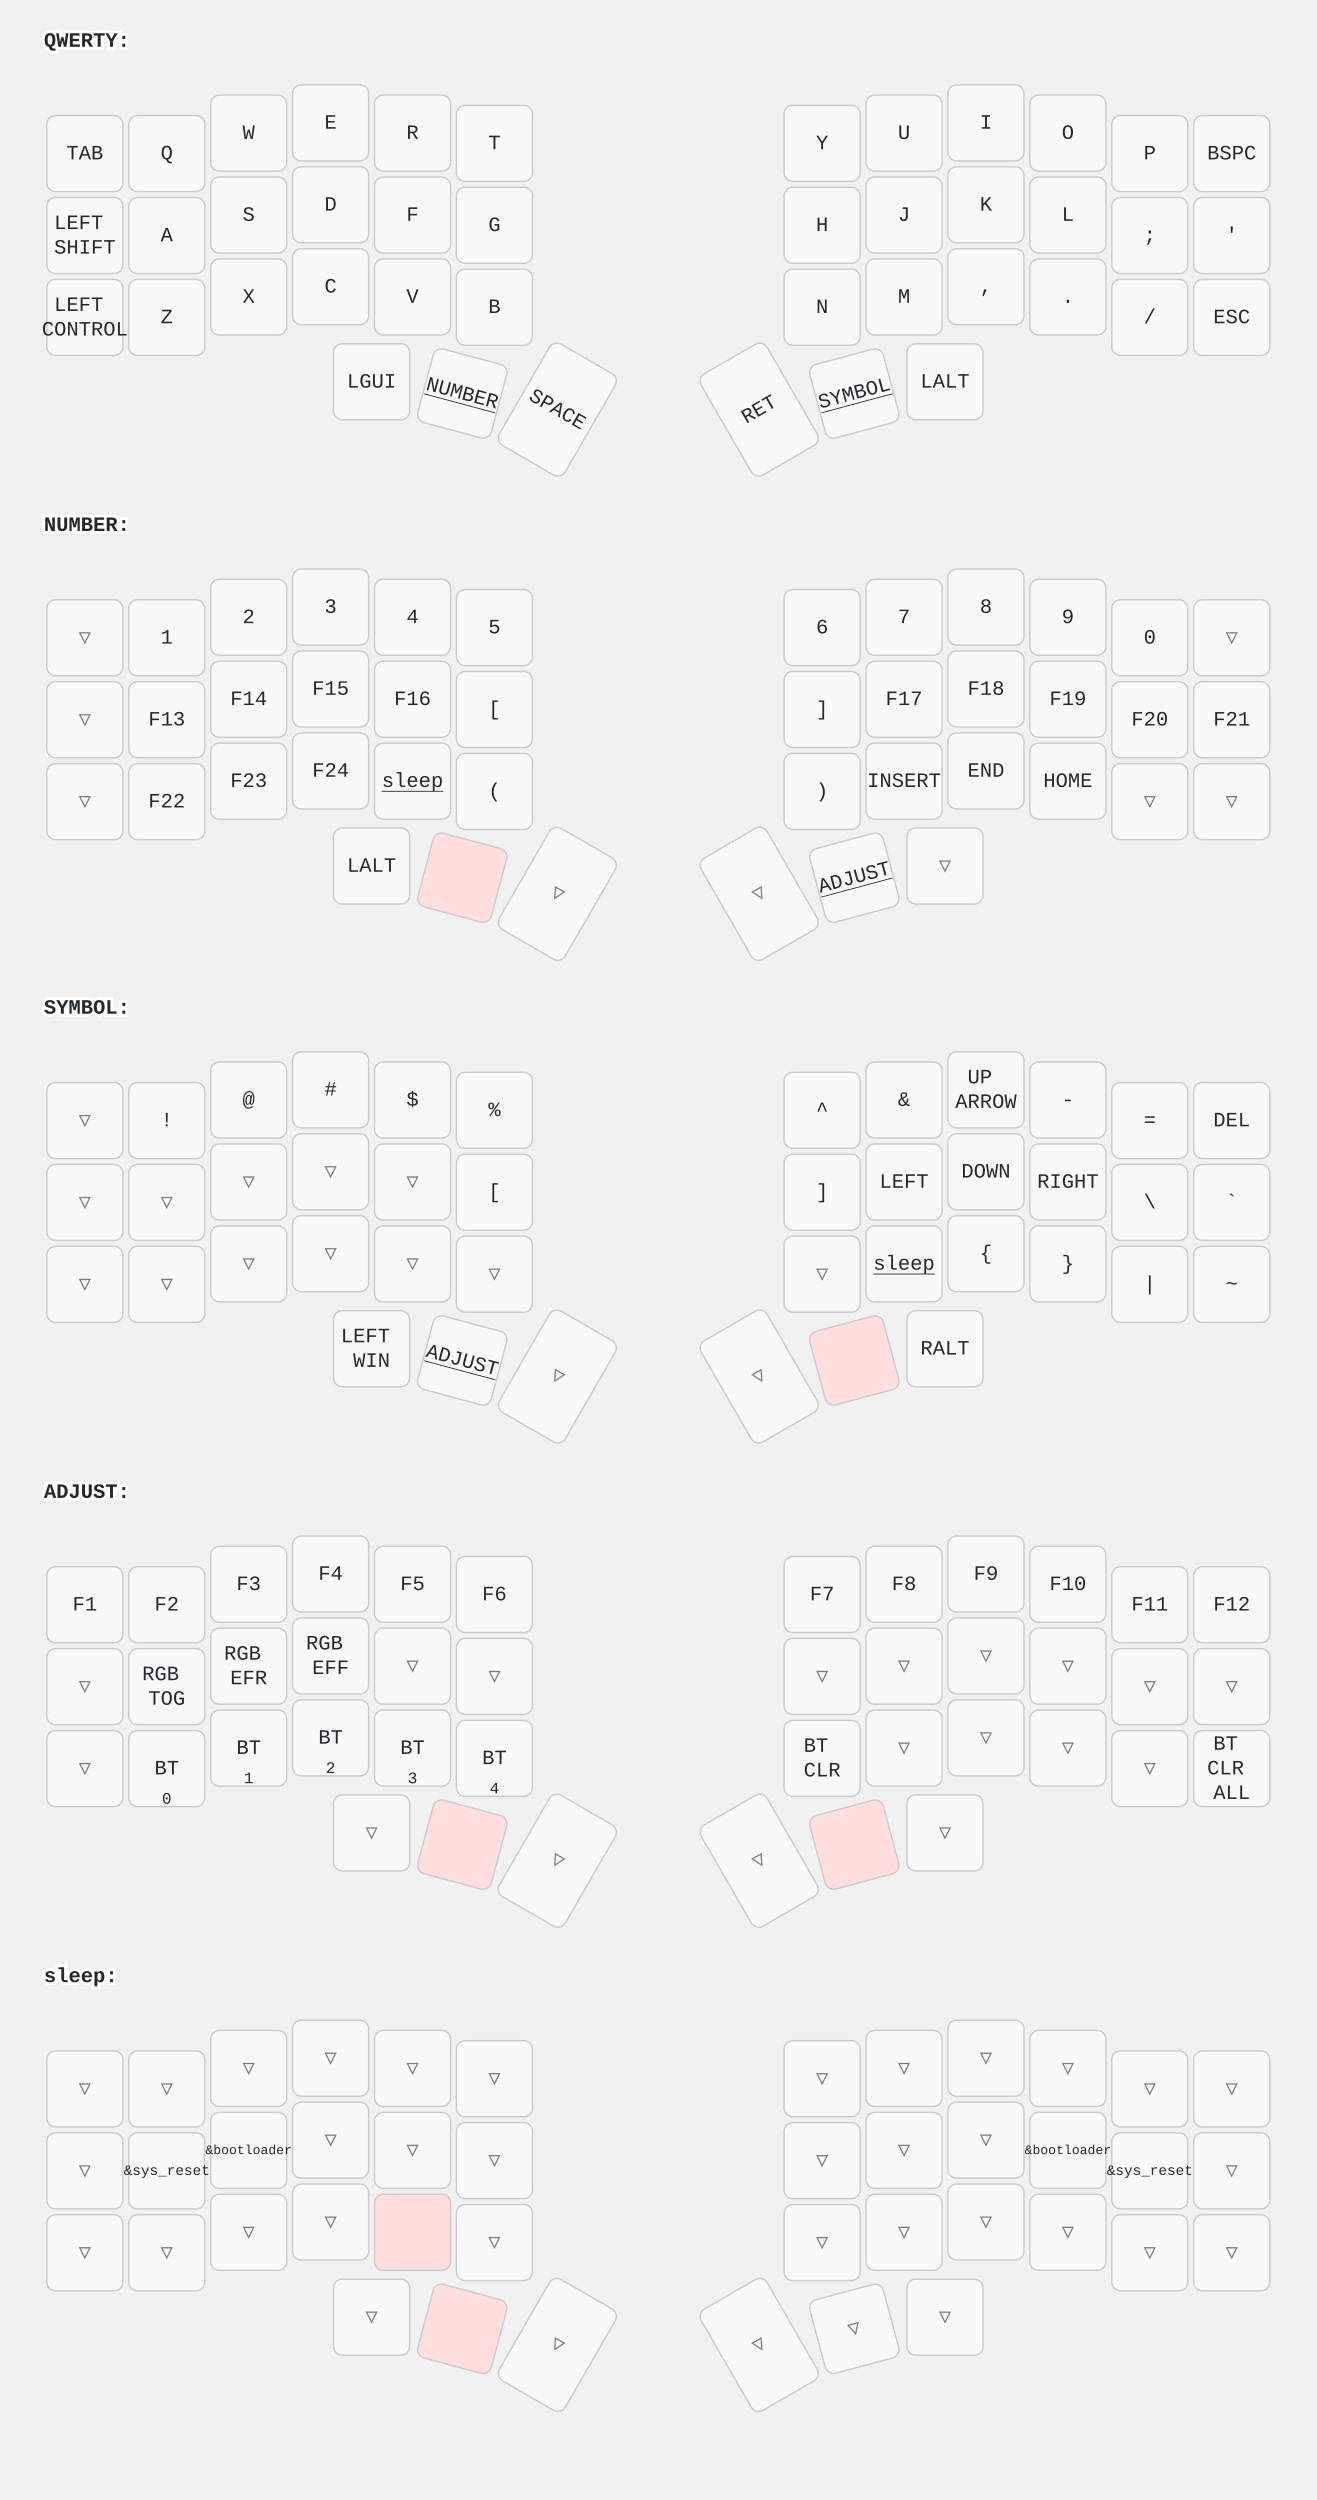
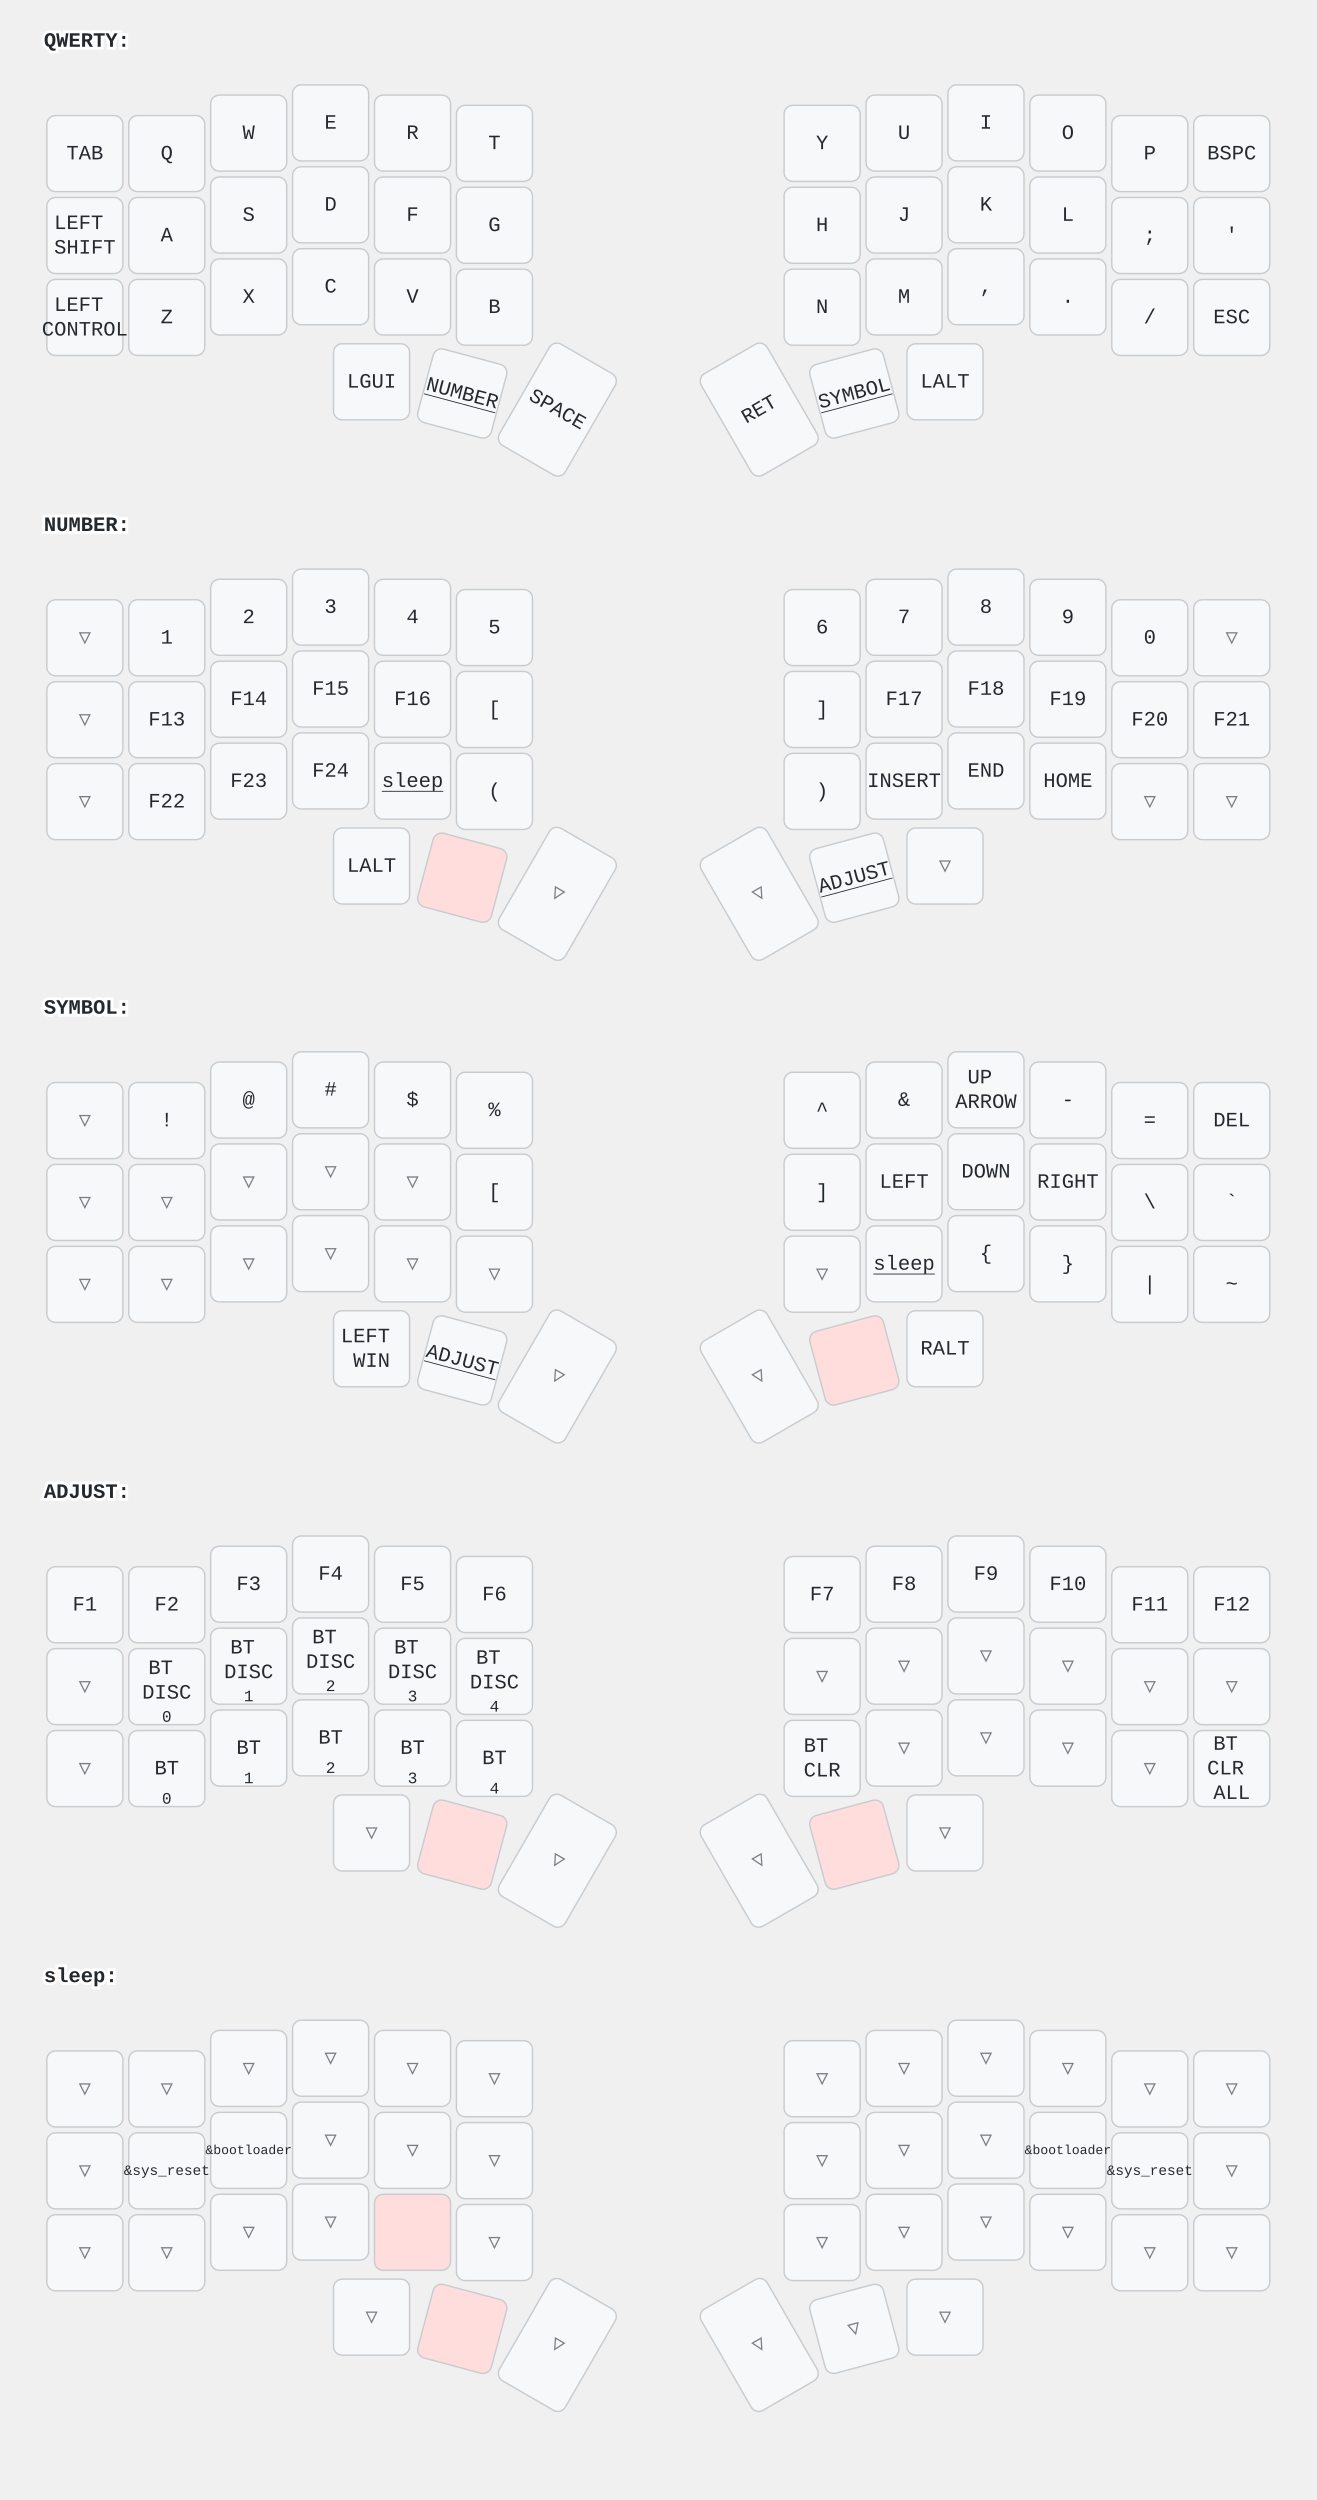
<svg xmlns="http://www.w3.org/2000/svg" width="900" height="1709" viewBox="0 0 900 1709" class="keymap">
  <style>/* inherit to force styles through use tags */
svg path {
    fill: inherit;
}

/* font and background color specifications */
svg.keymap {
    font-family: SFMono-Regular,Consolas,Liberation Mono,Menlo,monospace;
    font-size: 14px;
    font-kerning: normal;
    text-rendering: optimizeLegibility;
    fill: #24292e;
}

/* default key styling */
rect.key {
    fill: #f6f8fa;
}

rect.key, rect.combo {
    stroke: #c9cccf;
    stroke-width: 1;
}

/* default key side styling, only used is draw_key_sides is set */
rect.side {
    filter: brightness(90%);
}

/* color accent for combo boxes */
rect.combo, rect.combo-separate {
    fill: #cdf;
}

/* color accent for held keys */
rect.held, rect.combo.held {
    fill: #fdd;
}

/* color accent for ghost (optional) keys */
rect.ghost, rect.combo.ghost {
    stroke-dasharray: 4, 4;
    stroke-width: 2;
}

text {
    text-anchor: middle;
    dominant-baseline: middle;
}

/* styling for layer labels */
text.label {
    font-weight: bold;
    text-anchor: start;
    stroke: white;
    stroke-width: 4;
    paint-order: stroke;
}

/* styling for optional footer */
text.footer {
    text-anchor: end;
    dominant-baseline: auto;
    stroke: white;
    stroke-width: 4;
    paint-order: stroke;
}

/* styling for combo tap, and key non-tap label text */
text.combo, text.hold, text.shifted, text.left, text.right, text.tl, text.tr, text.bl, text.br {
    font-size: 11px;
}

text.hold, text.bl, text.br {
    text-anchor: middle;
    dominant-baseline: auto;
}

text.shifted, text.tl, text.tr {
    text-anchor: middle;
    dominant-baseline: hanging;
}

text.left, text.tl, text.bl {
    text-anchor: start;
}

text.right, text.tr, text.br {
    text-anchor: end;
}

text.layer-activator {
    text-decoration: underline;
}

/* styling for hold/shifted label text in combo box */
text.combo.hold, text.combo.shifted, text.combo.left, text.combo.right {
    font-size: 8px;
}

/* lighter symbol for transparent keys */
text.trans {
    fill: #7b7e81;
}

/* styling for combo dendrons */
path.combo {
    stroke-width: 1;
    stroke: gray;
    fill: none;
}

/* Start Tabler Icons Cleanup */
/* cannot use height/width with glyphs */
.icon-tabler &gt; path {
    fill: inherit;
    stroke: inherit;
    stroke-width: 2;
}
/* hide tabler's default box */
.icon-tabler &gt; path[stroke="none"][fill="none"] {
    visibility: hidden;
}
/* End Tabler Icons Cleanup */
</style>
  <g transform="translate(30, 0)" class="layer-QWERTY">
    <text x="0" y="28" class="label" id="QWERTY">QWERTY:</text>
    <g transform="translate(0, 56)">
      <g transform="translate(28, 49)" class="key keypos-0">
        <rect rx="6" ry="6" x="-26" y="-26" width="52" height="52" class="key" />
        <text x="0" y="0" class="key tap">TAB</text>
      </g>
      <g transform="translate(84, 49)" class="key keypos-1">
        <rect rx="6" ry="6" x="-26" y="-26" width="52" height="52" class="key" />
        <text x="0" y="0" class="key tap">Q</text>
      </g>
      <g transform="translate(140, 35)" class="key keypos-2">
        <rect rx="6" ry="6" x="-26" y="-26" width="52" height="52" class="key" />
        <text x="0" y="0" class="key tap">W</text>
      </g>
      <g transform="translate(196, 28)" class="key keypos-3">
        <rect rx="6" ry="6" x="-26" y="-26" width="52" height="52" class="key" />
        <text x="0" y="0" class="key tap">E</text>
      </g>
      <g transform="translate(252, 35)" class="key keypos-4">
        <rect rx="6" ry="6" x="-26" y="-26" width="52" height="52" class="key" />
        <text x="0" y="0" class="key tap">R</text>
      </g>
      <g transform="translate(308, 42)" class="key keypos-5">
        <rect rx="6" ry="6" x="-26" y="-26" width="52" height="52" class="key" />
        <text x="0" y="0" class="key tap">T</text>
      </g>
      <g transform="translate(532, 42)" class="key keypos-6">
        <rect rx="6" ry="6" x="-26" y="-26" width="52" height="52" class="key" />
        <text x="0" y="0" class="key tap">Y</text>
      </g>
      <g transform="translate(588, 35)" class="key keypos-7">
        <rect rx="6" ry="6" x="-26" y="-26" width="52" height="52" class="key" />
        <text x="0" y="0" class="key tap">U</text>
      </g>
      <g transform="translate(644, 28)" class="key keypos-8">
        <rect rx="6" ry="6" x="-26" y="-26" width="52" height="52" class="key" />
        <text x="0" y="0" class="key tap">I</text>
      </g>
      <g transform="translate(700, 35)" class="key keypos-9">
        <rect rx="6" ry="6" x="-26" y="-26" width="52" height="52" class="key" />
        <text x="0" y="0" class="key tap">O</text>
      </g>
      <g transform="translate(756, 49)" class="key keypos-10">
        <rect rx="6" ry="6" x="-26" y="-26" width="52" height="52" class="key" />
        <text x="0" y="0" class="key tap">P</text>
      </g>
      <g transform="translate(812, 49)" class="key keypos-11">
        <rect rx="6" ry="6" x="-26" y="-26" width="52" height="52" class="key" />
        <text x="0" y="0" class="key tap">BSPC</text>
      </g>
      <g transform="translate(28, 105)" class="key keypos-12">
        <rect rx="6" ry="6" x="-26" y="-26" width="52" height="52" class="key" />
        <text x="0" y="0" class="key tap">
          <tspan x="0" dy="-0.6em">LEFT</tspan>
          <tspan x="0" dy="1.2em">SHIFT</tspan>
        </text>
      </g>
      <g transform="translate(84, 105)" class="key keypos-13">
        <rect rx="6" ry="6" x="-26" y="-26" width="52" height="52" class="key" />
        <text x="0" y="0" class="key tap">A</text>
      </g>
      <g transform="translate(140, 91)" class="key keypos-14">
        <rect rx="6" ry="6" x="-26" y="-26" width="52" height="52" class="key" />
        <text x="0" y="0" class="key tap">S</text>
      </g>
      <g transform="translate(196, 84)" class="key keypos-15">
        <rect rx="6" ry="6" x="-26" y="-26" width="52" height="52" class="key" />
        <text x="0" y="0" class="key tap">D</text>
      </g>
      <g transform="translate(252, 91)" class="key keypos-16">
        <rect rx="6" ry="6" x="-26" y="-26" width="52" height="52" class="key" />
        <text x="0" y="0" class="key tap">F</text>
      </g>
      <g transform="translate(308, 98)" class="key keypos-17">
        <rect rx="6" ry="6" x="-26" y="-26" width="52" height="52" class="key" />
        <text x="0" y="0" class="key tap">G</text>
      </g>
      <g transform="translate(532, 98)" class="key keypos-18">
        <rect rx="6" ry="6" x="-26" y="-26" width="52" height="52" class="key" />
        <text x="0" y="0" class="key tap">H</text>
      </g>
      <g transform="translate(588, 91)" class="key keypos-19">
        <rect rx="6" ry="6" x="-26" y="-26" width="52" height="52" class="key" />
        <text x="0" y="0" class="key tap">J</text>
      </g>
      <g transform="translate(644, 84)" class="key keypos-20">
        <rect rx="6" ry="6" x="-26" y="-26" width="52" height="52" class="key" />
        <text x="0" y="0" class="key tap">K</text>
      </g>
      <g transform="translate(700, 91)" class="key keypos-21">
        <rect rx="6" ry="6" x="-26" y="-26" width="52" height="52" class="key" />
        <text x="0" y="0" class="key tap">L</text>
      </g>
      <g transform="translate(756, 105)" class="key keypos-22">
        <rect rx="6" ry="6" x="-26" y="-26" width="52" height="52" class="key" />
        <text x="0" y="0" class="key tap">;</text>
      </g>
      <g transform="translate(812, 105)" class="key keypos-23">
        <rect rx="6" ry="6" x="-26" y="-26" width="52" height="52" class="key" />
        <text x="0" y="0" class="key tap">'</text>
      </g>
      <g transform="translate(28, 161)" class="key keypos-24">
        <rect rx="6" ry="6" x="-26" y="-26" width="52" height="52" class="key" />
        <text x="0" y="0" class="key tap">
          <tspan x="0" dy="-0.6em">LEFT</tspan>
          <tspan x="0" dy="1.2em">CONTROL</tspan>
        </text>
      </g>
      <g transform="translate(84, 161)" class="key keypos-25">
        <rect rx="6" ry="6" x="-26" y="-26" width="52" height="52" class="key" />
        <text x="0" y="0" class="key tap">Z</text>
      </g>
      <g transform="translate(140, 147)" class="key keypos-26">
        <rect rx="6" ry="6" x="-26" y="-26" width="52" height="52" class="key" />
        <text x="0" y="0" class="key tap">X</text>
      </g>
      <g transform="translate(196, 140)" class="key keypos-27">
        <rect rx="6" ry="6" x="-26" y="-26" width="52" height="52" class="key" />
        <text x="0" y="0" class="key tap">C</text>
      </g>
      <g transform="translate(252, 147)" class="key keypos-28">
        <rect rx="6" ry="6" x="-26" y="-26" width="52" height="52" class="key" />
        <text x="0" y="0" class="key tap">V</text>
      </g>
      <g transform="translate(308, 154)" class="key keypos-29">
        <rect rx="6" ry="6" x="-26" y="-26" width="52" height="52" class="key" />
        <text x="0" y="0" class="key tap">B</text>
      </g>
      <g transform="translate(532, 154)" class="key keypos-30">
        <rect rx="6" ry="6" x="-26" y="-26" width="52" height="52" class="key" />
        <text x="0" y="0" class="key tap">N</text>
      </g>
      <g transform="translate(588, 147)" class="key keypos-31">
        <rect rx="6" ry="6" x="-26" y="-26" width="52" height="52" class="key" />
        <text x="0" y="0" class="key tap">M</text>
      </g>
      <g transform="translate(644, 140)" class="key keypos-32">
        <rect rx="6" ry="6" x="-26" y="-26" width="52" height="52" class="key" />
        <text x="0" y="0" class="key tap">,</text>
      </g>
      <g transform="translate(700, 147)" class="key keypos-33">
        <rect rx="6" ry="6" x="-26" y="-26" width="52" height="52" class="key" />
        <text x="0" y="0" class="key tap">.</text>
      </g>
      <g transform="translate(756, 161)" class="key keypos-34">
        <rect rx="6" ry="6" x="-26" y="-26" width="52" height="52" class="key" />
        <text x="0" y="0" class="key tap">/</text>
      </g>
      <g transform="translate(812, 161)" class="key keypos-35">
        <rect rx="6" ry="6" x="-26" y="-26" width="52" height="52" class="key" />
        <text x="0" y="0" class="key tap">ESC</text>
      </g>
      <g transform="translate(224, 205)" class="key keypos-36">
        <rect rx="6" ry="6" x="-26" y="-26" width="52" height="52" class="key" />
        <text x="0" y="0" class="key tap">LGUI</text>
      </g>
      <g transform="translate(286, 213) rotate(15.0)" class="key keypos-37">
        <rect rx="6" ry="6" x="-26" y="-26" width="52" height="52" class="key" />
        <a href="#NUMBER">
          <text x="0" y="0" class="key tap layer-activator">NUMBER</text>
        </a>
      </g>
      <g transform="translate(351, 224) rotate(30.0)" class="key keypos-38">
        <rect rx="6" ry="6" x="-26" y="-40" width="52" height="80" class="key" />
        <text x="0" y="0" class="key tap">SPACE</text>
      </g>
      <g transform="translate(489, 224) rotate(-30.0)" class="key keypos-39">
        <rect rx="6" ry="6" x="-26" y="-40" width="52" height="80" class="key" />
        <text x="0" y="0" class="key tap">RET</text>
      </g>
      <g transform="translate(554, 213) rotate(-15.0)" class="key keypos-40">
        <rect rx="6" ry="6" x="-26" y="-26" width="52" height="52" class="key" />
        <a href="#SYMBOL">
          <text x="0" y="0" class="key tap layer-activator">SYMBOL</text>
        </a>
      </g>
      <g transform="translate(616, 205)" class="key keypos-41">
        <rect rx="6" ry="6" x="-26" y="-26" width="52" height="52" class="key" />
        <text x="0" y="0" class="key tap">LALT</text>
      </g>
    </g>
  </g>
  <g transform="translate(30, 331)" class="layer-NUMBER">
    <text x="0" y="28" class="label" id="NUMBER">NUMBER:</text>
    <g transform="translate(0, 56)">
      <g transform="translate(28, 49)" class="key trans keypos-0">
        <rect rx="6" ry="6" x="-26" y="-26" width="52" height="52" class="key trans" />
        <text x="0" y="0" class="key trans tap">▽</text>
      </g>
      <g transform="translate(84, 49)" class="key keypos-1">
        <rect rx="6" ry="6" x="-26" y="-26" width="52" height="52" class="key" />
        <text x="0" y="0" class="key tap">1</text>
      </g>
      <g transform="translate(140, 35)" class="key keypos-2">
        <rect rx="6" ry="6" x="-26" y="-26" width="52" height="52" class="key" />
        <text x="0" y="0" class="key tap">2</text>
      </g>
      <g transform="translate(196, 28)" class="key keypos-3">
        <rect rx="6" ry="6" x="-26" y="-26" width="52" height="52" class="key" />
        <text x="0" y="0" class="key tap">3</text>
      </g>
      <g transform="translate(252, 35)" class="key keypos-4">
        <rect rx="6" ry="6" x="-26" y="-26" width="52" height="52" class="key" />
        <text x="0" y="0" class="key tap">4</text>
      </g>
      <g transform="translate(308, 42)" class="key keypos-5">
        <rect rx="6" ry="6" x="-26" y="-26" width="52" height="52" class="key" />
        <text x="0" y="0" class="key tap">5</text>
      </g>
      <g transform="translate(532, 42)" class="key keypos-6">
        <rect rx="6" ry="6" x="-26" y="-26" width="52" height="52" class="key" />
        <text x="0" y="0" class="key tap">6</text>
      </g>
      <g transform="translate(588, 35)" class="key keypos-7">
        <rect rx="6" ry="6" x="-26" y="-26" width="52" height="52" class="key" />
        <text x="0" y="0" class="key tap">7</text>
      </g>
      <g transform="translate(644, 28)" class="key keypos-8">
        <rect rx="6" ry="6" x="-26" y="-26" width="52" height="52" class="key" />
        <text x="0" y="0" class="key tap">8</text>
      </g>
      <g transform="translate(700, 35)" class="key keypos-9">
        <rect rx="6" ry="6" x="-26" y="-26" width="52" height="52" class="key" />
        <text x="0" y="0" class="key tap">9</text>
      </g>
      <g transform="translate(756, 49)" class="key keypos-10">
        <rect rx="6" ry="6" x="-26" y="-26" width="52" height="52" class="key" />
        <text x="0" y="0" class="key tap">0</text>
      </g>
      <g transform="translate(812, 49)" class="key trans keypos-11">
        <rect rx="6" ry="6" x="-26" y="-26" width="52" height="52" class="key trans" />
        <text x="0" y="0" class="key trans tap">▽</text>
      </g>
      <g transform="translate(28, 105)" class="key trans keypos-12">
        <rect rx="6" ry="6" x="-26" y="-26" width="52" height="52" class="key trans" />
        <text x="0" y="0" class="key trans tap">▽</text>
      </g>
      <g transform="translate(84, 105)" class="key keypos-13">
        <rect rx="6" ry="6" x="-26" y="-26" width="52" height="52" class="key" />
        <text x="0" y="0" class="key tap">F13</text>
      </g>
      <g transform="translate(140, 91)" class="key keypos-14">
        <rect rx="6" ry="6" x="-26" y="-26" width="52" height="52" class="key" />
        <text x="0" y="0" class="key tap">F14</text>
      </g>
      <g transform="translate(196, 84)" class="key keypos-15">
        <rect rx="6" ry="6" x="-26" y="-26" width="52" height="52" class="key" />
        <text x="0" y="0" class="key tap">F15</text>
      </g>
      <g transform="translate(252, 91)" class="key keypos-16">
        <rect rx="6" ry="6" x="-26" y="-26" width="52" height="52" class="key" />
        <text x="0" y="0" class="key tap">F16</text>
      </g>
      <g transform="translate(308, 98)" class="key keypos-17">
        <rect rx="6" ry="6" x="-26" y="-26" width="52" height="52" class="key" />
        <text x="0" y="0" class="key tap">[</text>
      </g>
      <g transform="translate(532, 98)" class="key keypos-18">
        <rect rx="6" ry="6" x="-26" y="-26" width="52" height="52" class="key" />
        <text x="0" y="0" class="key tap">]</text>
      </g>
      <g transform="translate(588, 91)" class="key keypos-19">
        <rect rx="6" ry="6" x="-26" y="-26" width="52" height="52" class="key" />
        <text x="0" y="0" class="key tap">F17</text>
      </g>
      <g transform="translate(644, 84)" class="key keypos-20">
        <rect rx="6" ry="6" x="-26" y="-26" width="52" height="52" class="key" />
        <text x="0" y="0" class="key tap">F18</text>
      </g>
      <g transform="translate(700, 91)" class="key keypos-21">
        <rect rx="6" ry="6" x="-26" y="-26" width="52" height="52" class="key" />
        <text x="0" y="0" class="key tap">F19</text>
      </g>
      <g transform="translate(756, 105)" class="key keypos-22">
        <rect rx="6" ry="6" x="-26" y="-26" width="52" height="52" class="key" />
        <text x="0" y="0" class="key tap">F20</text>
      </g>
      <g transform="translate(812, 105)" class="key keypos-23">
        <rect rx="6" ry="6" x="-26" y="-26" width="52" height="52" class="key" />
        <text x="0" y="0" class="key tap">F21</text>
      </g>
      <g transform="translate(28, 161)" class="key trans keypos-24">
        <rect rx="6" ry="6" x="-26" y="-26" width="52" height="52" class="key trans" />
        <text x="0" y="0" class="key trans tap">▽</text>
      </g>
      <g transform="translate(84, 161)" class="key keypos-25">
        <rect rx="6" ry="6" x="-26" y="-26" width="52" height="52" class="key" />
        <text x="0" y="0" class="key tap">F22</text>
      </g>
      <g transform="translate(140, 147)" class="key keypos-26">
        <rect rx="6" ry="6" x="-26" y="-26" width="52" height="52" class="key" />
        <text x="0" y="0" class="key tap">F23</text>
      </g>
      <g transform="translate(196, 140)" class="key keypos-27">
        <rect rx="6" ry="6" x="-26" y="-26" width="52" height="52" class="key" />
        <text x="0" y="0" class="key tap">F24</text>
      </g>
      <g transform="translate(252, 147)" class="key keypos-28">
        <rect rx="6" ry="6" x="-26" y="-26" width="52" height="52" class="key" />
        <a href="#sleep">
          <text x="0" y="0" class="key tap layer-activator">sleep</text>
        </a>
      </g>
      <g transform="translate(308, 154)" class="key keypos-29">
        <rect rx="6" ry="6" x="-26" y="-26" width="52" height="52" class="key" />
        <text x="0" y="0" class="key tap">(</text>
      </g>
      <g transform="translate(532, 154)" class="key keypos-30">
        <rect rx="6" ry="6" x="-26" y="-26" width="52" height="52" class="key" />
        <text x="0" y="0" class="key tap">)</text>
      </g>
      <g transform="translate(588, 147)" class="key keypos-31">
        <rect rx="6" ry="6" x="-26" y="-26" width="52" height="52" class="key" />
        <text x="0" y="0" class="key tap">INSERT</text>
      </g>
      <g transform="translate(644, 140)" class="key keypos-32">
        <rect rx="6" ry="6" x="-26" y="-26" width="52" height="52" class="key" />
        <text x="0" y="0" class="key tap">END</text>
      </g>
      <g transform="translate(700, 147)" class="key keypos-33">
        <rect rx="6" ry="6" x="-26" y="-26" width="52" height="52" class="key" />
        <text x="0" y="0" class="key tap">HOME</text>
      </g>
      <g transform="translate(756, 161)" class="key trans keypos-34">
        <rect rx="6" ry="6" x="-26" y="-26" width="52" height="52" class="key trans" />
        <text x="0" y="0" class="key trans tap">▽</text>
      </g>
      <g transform="translate(812, 161)" class="key trans keypos-35">
        <rect rx="6" ry="6" x="-26" y="-26" width="52" height="52" class="key trans" />
        <text x="0" y="0" class="key trans tap">▽</text>
      </g>
      <g transform="translate(224, 205)" class="key keypos-36">
        <rect rx="6" ry="6" x="-26" y="-26" width="52" height="52" class="key" />
        <text x="0" y="0" class="key tap">LALT</text>
      </g>
      <g transform="translate(286, 213) rotate(15.0)" class="key held keypos-37">
        <rect rx="6" ry="6" x="-26" y="-26" width="52" height="52" class="key held" />
      </g>
      <g transform="translate(351, 224) rotate(30.0)" class="key trans keypos-38">
        <rect rx="6" ry="6" x="-26" y="-40" width="52" height="80" class="key trans" />
        <text x="0" y="0" class="key trans tap">▽</text>
      </g>
      <g transform="translate(489, 224) rotate(-30.0)" class="key trans keypos-39">
        <rect rx="6" ry="6" x="-26" y="-40" width="52" height="80" class="key trans" />
        <text x="0" y="0" class="key trans tap">▽</text>
      </g>
      <g transform="translate(554, 213) rotate(-15.0)" class="key keypos-40">
        <rect rx="6" ry="6" x="-26" y="-26" width="52" height="52" class="key" />
        <a href="#ADJUST">
          <text x="0" y="0" class="key tap layer-activator">ADJUST</text>
        </a>
      </g>
      <g transform="translate(616, 205)" class="key trans keypos-41">
        <rect rx="6" ry="6" x="-26" y="-26" width="52" height="52" class="key trans" />
        <text x="0" y="0" class="key trans tap">▽</text>
      </g>
    </g>
  </g>
  <g transform="translate(30, 661)" class="layer-SYMBOL">
    <text x="0" y="28" class="label" id="SYMBOL">SYMBOL:</text>
    <g transform="translate(0, 56)">
      <g transform="translate(28, 49)" class="key trans keypos-0">
        <rect rx="6" ry="6" x="-26" y="-26" width="52" height="52" class="key trans" />
        <text x="0" y="0" class="key trans tap">▽</text>
      </g>
      <g transform="translate(84, 49)" class="key keypos-1">
        <rect rx="6" ry="6" x="-26" y="-26" width="52" height="52" class="key" />
        <text x="0" y="0" class="key tap">!</text>
      </g>
      <g transform="translate(140, 35)" class="key keypos-2">
        <rect rx="6" ry="6" x="-26" y="-26" width="52" height="52" class="key" />
        <text x="0" y="0" class="key tap">@</text>
      </g>
      <g transform="translate(196, 28)" class="key keypos-3">
        <rect rx="6" ry="6" x="-26" y="-26" width="52" height="52" class="key" />
        <text x="0" y="0" class="key tap">#</text>
      </g>
      <g transform="translate(252, 35)" class="key keypos-4">
        <rect rx="6" ry="6" x="-26" y="-26" width="52" height="52" class="key" />
        <text x="0" y="0" class="key tap">$</text>
      </g>
      <g transform="translate(308, 42)" class="key keypos-5">
        <rect rx="6" ry="6" x="-26" y="-26" width="52" height="52" class="key" />
        <text x="0" y="0" class="key tap">%</text>
      </g>
      <g transform="translate(532, 42)" class="key keypos-6">
        <rect rx="6" ry="6" x="-26" y="-26" width="52" height="52" class="key" />
        <text x="0" y="0" class="key tap">^</text>
      </g>
      <g transform="translate(588, 35)" class="key keypos-7">
        <rect rx="6" ry="6" x="-26" y="-26" width="52" height="52" class="key" />
        <text x="0" y="0" class="key tap">&amp;</text>
      </g>
      <g transform="translate(644, 28)" class="key keypos-8">
        <rect rx="6" ry="6" x="-26" y="-26" width="52" height="52" class="key" />
        <text x="0" y="0" class="key tap">
          <tspan x="0" dy="-0.6em">UP</tspan>
          <tspan x="0" dy="1.2em">ARROW</tspan>
        </text>
      </g>
      <g transform="translate(700, 35)" class="key keypos-9">
        <rect rx="6" ry="6" x="-26" y="-26" width="52" height="52" class="key" />
        <text x="0" y="0" class="key tap">-</text>
      </g>
      <g transform="translate(756, 49)" class="key keypos-10">
        <rect rx="6" ry="6" x="-26" y="-26" width="52" height="52" class="key" />
        <text x="0" y="0" class="key tap">=</text>
      </g>
      <g transform="translate(812, 49)" class="key keypos-11">
        <rect rx="6" ry="6" x="-26" y="-26" width="52" height="52" class="key" />
        <text x="0" y="0" class="key tap">DEL</text>
      </g>
      <g transform="translate(28, 105)" class="key trans keypos-12">
        <rect rx="6" ry="6" x="-26" y="-26" width="52" height="52" class="key trans" />
        <text x="0" y="0" class="key trans tap">▽</text>
      </g>
      <g transform="translate(84, 105)" class="key trans keypos-13">
        <rect rx="6" ry="6" x="-26" y="-26" width="52" height="52" class="key trans" />
        <text x="0" y="0" class="key trans tap">▽</text>
      </g>
      <g transform="translate(140, 91)" class="key trans keypos-14">
        <rect rx="6" ry="6" x="-26" y="-26" width="52" height="52" class="key trans" />
        <text x="0" y="0" class="key trans tap">▽</text>
      </g>
      <g transform="translate(196, 84)" class="key trans keypos-15">
        <rect rx="6" ry="6" x="-26" y="-26" width="52" height="52" class="key trans" />
        <text x="0" y="0" class="key trans tap">▽</text>
      </g>
      <g transform="translate(252, 91)" class="key trans keypos-16">
        <rect rx="6" ry="6" x="-26" y="-26" width="52" height="52" class="key trans" />
        <text x="0" y="0" class="key trans tap">▽</text>
      </g>
      <g transform="translate(308, 98)" class="key keypos-17">
        <rect rx="6" ry="6" x="-26" y="-26" width="52" height="52" class="key" />
        <text x="0" y="0" class="key tap">[</text>
      </g>
      <g transform="translate(532, 98)" class="key keypos-18">
        <rect rx="6" ry="6" x="-26" y="-26" width="52" height="52" class="key" />
        <text x="0" y="0" class="key tap">]</text>
      </g>
      <g transform="translate(588, 91)" class="key keypos-19">
        <rect rx="6" ry="6" x="-26" y="-26" width="52" height="52" class="key" />
        <text x="0" y="0" class="key tap">LEFT</text>
      </g>
      <g transform="translate(644, 84)" class="key keypos-20">
        <rect rx="6" ry="6" x="-26" y="-26" width="52" height="52" class="key" />
        <text x="0" y="0" class="key tap">DOWN</text>
      </g>
      <g transform="translate(700, 91)" class="key keypos-21">
        <rect rx="6" ry="6" x="-26" y="-26" width="52" height="52" class="key" />
        <text x="0" y="0" class="key tap">RIGHT</text>
      </g>
      <g transform="translate(756, 105)" class="key keypos-22">
        <rect rx="6" ry="6" x="-26" y="-26" width="52" height="52" class="key" />
        <text x="0" y="0" class="key tap">\</text>
      </g>
      <g transform="translate(812, 105)" class="key keypos-23">
        <rect rx="6" ry="6" x="-26" y="-26" width="52" height="52" class="key" />
        <text x="0" y="0" class="key tap">`</text>
      </g>
      <g transform="translate(28, 161)" class="key trans keypos-24">
        <rect rx="6" ry="6" x="-26" y="-26" width="52" height="52" class="key trans" />
        <text x="0" y="0" class="key trans tap">▽</text>
      </g>
      <g transform="translate(84, 161)" class="key trans keypos-25">
        <rect rx="6" ry="6" x="-26" y="-26" width="52" height="52" class="key trans" />
        <text x="0" y="0" class="key trans tap">▽</text>
      </g>
      <g transform="translate(140, 147)" class="key trans keypos-26">
        <rect rx="6" ry="6" x="-26" y="-26" width="52" height="52" class="key trans" />
        <text x="0" y="0" class="key trans tap">▽</text>
      </g>
      <g transform="translate(196, 140)" class="key trans keypos-27">
        <rect rx="6" ry="6" x="-26" y="-26" width="52" height="52" class="key trans" />
        <text x="0" y="0" class="key trans tap">▽</text>
      </g>
      <g transform="translate(252, 147)" class="key trans keypos-28">
        <rect rx="6" ry="6" x="-26" y="-26" width="52" height="52" class="key trans" />
        <text x="0" y="0" class="key trans tap">▽</text>
      </g>
      <g transform="translate(308, 154)" class="key trans keypos-29">
        <rect rx="6" ry="6" x="-26" y="-26" width="52" height="52" class="key trans" />
        <text x="0" y="0" class="key trans tap">▽</text>
      </g>
      <g transform="translate(532, 154)" class="key trans keypos-30">
        <rect rx="6" ry="6" x="-26" y="-26" width="52" height="52" class="key trans" />
        <text x="0" y="0" class="key trans tap">▽</text>
      </g>
      <g transform="translate(588, 147)" class="key keypos-31">
        <rect rx="6" ry="6" x="-26" y="-26" width="52" height="52" class="key" />
        <a href="#sleep">
          <text x="0" y="0" class="key tap layer-activator">sleep</text>
        </a>
      </g>
      <g transform="translate(644, 140)" class="key keypos-32">
        <rect rx="6" ry="6" x="-26" y="-26" width="52" height="52" class="key" />
        <text x="0" y="0" class="key tap">{</text>
      </g>
      <g transform="translate(700, 147)" class="key keypos-33">
        <rect rx="6" ry="6" x="-26" y="-26" width="52" height="52" class="key" />
        <text x="0" y="0" class="key tap">}</text>
      </g>
      <g transform="translate(756, 161)" class="key keypos-34">
        <rect rx="6" ry="6" x="-26" y="-26" width="52" height="52" class="key" />
        <text x="0" y="0" class="key tap">|</text>
      </g>
      <g transform="translate(812, 161)" class="key keypos-35">
        <rect rx="6" ry="6" x="-26" y="-26" width="52" height="52" class="key" />
        <text x="0" y="0" class="key tap">~</text>
      </g>
      <g transform="translate(224, 205)" class="key keypos-36">
        <rect rx="6" ry="6" x="-26" y="-26" width="52" height="52" class="key" />
        <text x="0" y="0" class="key tap">
          <tspan x="0" dy="-0.6em">LEFT</tspan>
          <tspan x="0" dy="1.2em">WIN</tspan>
        </text>
      </g>
      <g transform="translate(286, 213) rotate(15.0)" class="key keypos-37">
        <rect rx="6" ry="6" x="-26" y="-26" width="52" height="52" class="key" />
        <a href="#ADJUST">
          <text x="0" y="0" class="key tap layer-activator">ADJUST</text>
        </a>
      </g>
      <g transform="translate(351, 224) rotate(30.0)" class="key trans keypos-38">
        <rect rx="6" ry="6" x="-26" y="-40" width="52" height="80" class="key trans" />
        <text x="0" y="0" class="key trans tap">▽</text>
      </g>
      <g transform="translate(489, 224) rotate(-30.0)" class="key trans keypos-39">
        <rect rx="6" ry="6" x="-26" y="-40" width="52" height="80" class="key trans" />
        <text x="0" y="0" class="key trans tap">▽</text>
      </g>
      <g transform="translate(554, 213) rotate(-15.0)" class="key held keypos-40">
        <rect rx="6" ry="6" x="-26" y="-26" width="52" height="52" class="key held" />
      </g>
      <g transform="translate(616, 205)" class="key keypos-41">
        <rect rx="6" ry="6" x="-26" y="-26" width="52" height="52" class="key" />
        <text x="0" y="0" class="key tap">RALT</text>
      </g>
    </g>
  </g>
  <g transform="translate(30, 992)" class="layer-ADJUST">
    <text x="0" y="28" class="label" id="ADJUST">ADJUST:</text>
    <g transform="translate(0, 56)">
      <g transform="translate(28, 49)" class="key keypos-0">
        <rect rx="6" ry="6" x="-26" y="-26" width="52" height="52" class="key" />
        <text x="0" y="0" class="key tap">F1</text>
      </g>
      <g transform="translate(84, 49)" class="key keypos-1">
        <rect rx="6" ry="6" x="-26" y="-26" width="52" height="52" class="key" />
        <text x="0" y="0" class="key tap">F2</text>
      </g>
      <g transform="translate(140, 35)" class="key keypos-2">
        <rect rx="6" ry="6" x="-26" y="-26" width="52" height="52" class="key" />
        <text x="0" y="0" class="key tap">F3</text>
      </g>
      <g transform="translate(196, 28)" class="key keypos-3">
        <rect rx="6" ry="6" x="-26" y="-26" width="52" height="52" class="key" />
        <text x="0" y="0" class="key tap">F4</text>
      </g>
      <g transform="translate(252, 35)" class="key keypos-4">
        <rect rx="6" ry="6" x="-26" y="-26" width="52" height="52" class="key" />
        <text x="0" y="0" class="key tap">F5</text>
      </g>
      <g transform="translate(308, 42)" class="key keypos-5">
        <rect rx="6" ry="6" x="-26" y="-26" width="52" height="52" class="key" />
        <text x="0" y="0" class="key tap">F6</text>
      </g>
      <g transform="translate(532, 42)" class="key keypos-6">
        <rect rx="6" ry="6" x="-26" y="-26" width="52" height="52" class="key" />
        <text x="0" y="0" class="key tap">F7</text>
      </g>
      <g transform="translate(588, 35)" class="key keypos-7">
        <rect rx="6" ry="6" x="-26" y="-26" width="52" height="52" class="key" />
        <text x="0" y="0" class="key tap">F8</text>
      </g>
      <g transform="translate(644, 28)" class="key keypos-8">
        <rect rx="6" ry="6" x="-26" y="-26" width="52" height="52" class="key" />
        <text x="0" y="0" class="key tap">F9</text>
      </g>
      <g transform="translate(700, 35)" class="key keypos-9">
        <rect rx="6" ry="6" x="-26" y="-26" width="52" height="52" class="key" />
        <text x="0" y="0" class="key tap">F10</text>
      </g>
      <g transform="translate(756, 49)" class="key keypos-10">
        <rect rx="6" ry="6" x="-26" y="-26" width="52" height="52" class="key" />
        <text x="0" y="0" class="key tap">F11</text>
      </g>
      <g transform="translate(812, 49)" class="key keypos-11">
        <rect rx="6" ry="6" x="-26" y="-26" width="52" height="52" class="key" />
        <text x="0" y="0" class="key tap">F12</text>
      </g>
      <g transform="translate(28, 105)" class="key trans keypos-12">
        <rect rx="6" ry="6" x="-26" y="-26" width="52" height="52" class="key trans" />
        <text x="0" y="0" class="key trans tap">▽</text>
      </g>
      <g transform="translate(84, 105)" class="key keypos-13">
        <rect rx="6" ry="6" x="-26" y="-26" width="52" height="52" class="key" />
        <text x="0" y="0" class="key tap">
-           <tspan x="0" dy="-0.6em">RGB</tspan>
-           <tspan x="0" dy="1.2em">TOG</tspan>
-         </text>
+           <tspan x="0" dy="-0.9em">BT</tspan>
+           <tspan x="0" dy="1.2em">DISC</tspan>
+         </text>
+         <text x="0" y="24" class="key hold">0</text>
      </g>
      <g transform="translate(140, 91)" class="key keypos-14">
        <rect rx="6" ry="6" x="-26" y="-26" width="52" height="52" class="key" />
        <text x="0" y="0" class="key tap">
-           <tspan x="0" dy="-0.6em">RGB</tspan>
-           <tspan x="0" dy="1.2em">EFR</tspan>
-         </text>
+           <tspan x="0" dy="-0.9em">BT</tspan>
+           <tspan x="0" dy="1.2em">DISC</tspan>
+         </text>
+         <text x="0" y="24" class="key hold">1</text>
      </g>
      <g transform="translate(196, 84)" class="key keypos-15">
        <rect rx="6" ry="6" x="-26" y="-26" width="52" height="52" class="key" />
        <text x="0" y="0" class="key tap">
-           <tspan x="0" dy="-0.6em">RGB</tspan>
-           <tspan x="0" dy="1.2em">EFF</tspan>
-         </text>
-       </g>
-       <g transform="translate(252, 91)" class="key trans keypos-16">
-         <rect rx="6" ry="6" x="-26" y="-26" width="52" height="52" class="key trans" />
-         <text x="0" y="0" class="key trans tap">▽</text>
-       </g>
-       <g transform="translate(308, 98)" class="key trans keypos-17">
-         <rect rx="6" ry="6" x="-26" y="-26" width="52" height="52" class="key trans" />
-         <text x="0" y="0" class="key trans tap">▽</text>
+           <tspan x="0" dy="-0.9em">BT</tspan>
+           <tspan x="0" dy="1.2em">DISC</tspan>
+         </text>
+         <text x="0" y="24" class="key hold">2</text>
+       </g>
+       <g transform="translate(252, 91)" class="key keypos-16">
+         <rect rx="6" ry="6" x="-26" y="-26" width="52" height="52" class="key" />
+         <text x="0" y="0" class="key tap">
+           <tspan x="0" dy="-0.9em">BT</tspan>
+           <tspan x="0" dy="1.2em">DISC</tspan>
+         </text>
+         <text x="0" y="24" class="key hold">3</text>
+       </g>
+       <g transform="translate(308, 98)" class="key keypos-17">
+         <rect rx="6" ry="6" x="-26" y="-26" width="52" height="52" class="key" />
+         <text x="0" y="0" class="key tap">
+           <tspan x="0" dy="-0.9em">BT</tspan>
+           <tspan x="0" dy="1.2em">DISC</tspan>
+         </text>
+         <text x="0" y="24" class="key hold">4</text>
      </g>
      <g transform="translate(532, 98)" class="key trans keypos-18">
        <rect rx="6" ry="6" x="-26" y="-26" width="52" height="52" class="key trans" />
        <text x="0" y="0" class="key trans tap">▽</text>
      </g>
      <g transform="translate(588, 91)" class="key trans keypos-19">
        <rect rx="6" ry="6" x="-26" y="-26" width="52" height="52" class="key trans" />
        <text x="0" y="0" class="key trans tap">▽</text>
      </g>
      <g transform="translate(644, 84)" class="key trans keypos-20">
        <rect rx="6" ry="6" x="-26" y="-26" width="52" height="52" class="key trans" />
        <text x="0" y="0" class="key trans tap">▽</text>
      </g>
      <g transform="translate(700, 91)" class="key trans keypos-21">
        <rect rx="6" ry="6" x="-26" y="-26" width="52" height="52" class="key trans" />
        <text x="0" y="0" class="key trans tap">▽</text>
      </g>
      <g transform="translate(756, 105)" class="key trans keypos-22">
        <rect rx="6" ry="6" x="-26" y="-26" width="52" height="52" class="key trans" />
        <text x="0" y="0" class="key trans tap">▽</text>
      </g>
      <g transform="translate(812, 105)" class="key trans keypos-23">
        <rect rx="6" ry="6" x="-26" y="-26" width="52" height="52" class="key trans" />
        <text x="0" y="0" class="key trans tap">▽</text>
      </g>
      <g transform="translate(28, 161)" class="key trans keypos-24">
        <rect rx="6" ry="6" x="-26" y="-26" width="52" height="52" class="key trans" />
        <text x="0" y="0" class="key trans tap">▽</text>
      </g>
      <g transform="translate(84, 161)" class="key keypos-25">
        <rect rx="6" ry="6" x="-26" y="-26" width="52" height="52" class="key" />
        <text x="0" y="0" class="key tap">BT</text>
        <text x="0" y="24" class="key hold">0</text>
      </g>
      <g transform="translate(140, 147)" class="key keypos-26">
        <rect rx="6" ry="6" x="-26" y="-26" width="52" height="52" class="key" />
        <text x="0" y="0" class="key tap">BT</text>
        <text x="0" y="24" class="key hold">1</text>
      </g>
      <g transform="translate(196, 140)" class="key keypos-27">
        <rect rx="6" ry="6" x="-26" y="-26" width="52" height="52" class="key" />
        <text x="0" y="0" class="key tap">BT</text>
        <text x="0" y="24" class="key hold">2</text>
      </g>
      <g transform="translate(252, 147)" class="key keypos-28">
        <rect rx="6" ry="6" x="-26" y="-26" width="52" height="52" class="key" />
        <text x="0" y="0" class="key tap">BT</text>
        <text x="0" y="24" class="key hold">3</text>
      </g>
      <g transform="translate(308, 154)" class="key keypos-29">
        <rect rx="6" ry="6" x="-26" y="-26" width="52" height="52" class="key" />
        <text x="0" y="0" class="key tap">BT</text>
        <text x="0" y="24" class="key hold">4</text>
      </g>
      <g transform="translate(532, 154)" class="key keypos-30">
        <rect rx="6" ry="6" x="-26" y="-26" width="52" height="52" class="key" />
        <text x="0" y="0" class="key tap">
          <tspan x="0" dy="-0.6em">BT</tspan>
          <tspan x="0" dy="1.2em">CLR</tspan>
        </text>
      </g>
      <g transform="translate(588, 147)" class="key trans keypos-31">
        <rect rx="6" ry="6" x="-26" y="-26" width="52" height="52" class="key trans" />
        <text x="0" y="0" class="key trans tap">▽</text>
      </g>
      <g transform="translate(644, 140)" class="key trans keypos-32">
        <rect rx="6" ry="6" x="-26" y="-26" width="52" height="52" class="key trans" />
        <text x="0" y="0" class="key trans tap">▽</text>
      </g>
      <g transform="translate(700, 147)" class="key trans keypos-33">
        <rect rx="6" ry="6" x="-26" y="-26" width="52" height="52" class="key trans" />
        <text x="0" y="0" class="key trans tap">▽</text>
      </g>
      <g transform="translate(756, 161)" class="key trans keypos-34">
        <rect rx="6" ry="6" x="-26" y="-26" width="52" height="52" class="key trans" />
        <text x="0" y="0" class="key trans tap">▽</text>
      </g>
      <g transform="translate(812, 161)" class="key keypos-35">
        <rect rx="6" ry="6" x="-26" y="-26" width="52" height="52" class="key" />
        <text x="0" y="0" class="key tap">
          <tspan x="0" dy="-1.2em">BT</tspan>
          <tspan x="0" dy="1.2em">CLR</tspan>
          <tspan x="0" dy="1.2em">ALL</tspan>
        </text>
      </g>
      <g transform="translate(224, 205)" class="key trans keypos-36">
        <rect rx="6" ry="6" x="-26" y="-26" width="52" height="52" class="key trans" />
        <text x="0" y="0" class="key trans tap">▽</text>
      </g>
      <g transform="translate(286, 213) rotate(15.0)" class="key held keypos-37">
        <rect rx="6" ry="6" x="-26" y="-26" width="52" height="52" class="key held" />
      </g>
      <g transform="translate(351, 224) rotate(30.0)" class="key trans keypos-38">
        <rect rx="6" ry="6" x="-26" y="-40" width="52" height="80" class="key trans" />
        <text x="0" y="0" class="key trans tap">▽</text>
      </g>
      <g transform="translate(489, 224) rotate(-30.0)" class="key trans keypos-39">
        <rect rx="6" ry="6" x="-26" y="-40" width="52" height="80" class="key trans" />
        <text x="0" y="0" class="key trans tap">▽</text>
      </g>
      <g transform="translate(554, 213) rotate(-15.0)" class="key held keypos-40">
        <rect rx="6" ry="6" x="-26" y="-26" width="52" height="52" class="key held" />
      </g>
      <g transform="translate(616, 205)" class="key trans keypos-41">
        <rect rx="6" ry="6" x="-26" y="-26" width="52" height="52" class="key trans" />
        <text x="0" y="0" class="key trans tap">▽</text>
      </g>
    </g>
  </g>
  <g transform="translate(30, 1323)" class="layer-sleep">
    <text x="0" y="28" class="label" id="sleep">sleep:</text>
    <g transform="translate(0, 56)">
      <g transform="translate(28, 49)" class="key trans keypos-0">
        <rect rx="6" ry="6" x="-26" y="-26" width="52" height="52" class="key trans" />
        <text x="0" y="0" class="key trans tap">▽</text>
      </g>
      <g transform="translate(84, 49)" class="key trans keypos-1">
        <rect rx="6" ry="6" x="-26" y="-26" width="52" height="52" class="key trans" />
        <text x="0" y="0" class="key trans tap">▽</text>
      </g>
      <g transform="translate(140, 35)" class="key trans keypos-2">
        <rect rx="6" ry="6" x="-26" y="-26" width="52" height="52" class="key trans" />
        <text x="0" y="0" class="key trans tap">▽</text>
      </g>
      <g transform="translate(196, 28)" class="key trans keypos-3">
        <rect rx="6" ry="6" x="-26" y="-26" width="52" height="52" class="key trans" />
        <text x="0" y="0" class="key trans tap">▽</text>
      </g>
      <g transform="translate(252, 35)" class="key trans keypos-4">
        <rect rx="6" ry="6" x="-26" y="-26" width="52" height="52" class="key trans" />
        <text x="0" y="0" class="key trans tap">▽</text>
      </g>
      <g transform="translate(308, 42)" class="key trans keypos-5">
        <rect rx="6" ry="6" x="-26" y="-26" width="52" height="52" class="key trans" />
        <text x="0" y="0" class="key trans tap">▽</text>
      </g>
      <g transform="translate(532, 42)" class="key trans keypos-6">
        <rect rx="6" ry="6" x="-26" y="-26" width="52" height="52" class="key trans" />
        <text x="0" y="0" class="key trans tap">▽</text>
      </g>
      <g transform="translate(588, 35)" class="key trans keypos-7">
        <rect rx="6" ry="6" x="-26" y="-26" width="52" height="52" class="key trans" />
        <text x="0" y="0" class="key trans tap">▽</text>
      </g>
      <g transform="translate(644, 28)" class="key trans keypos-8">
        <rect rx="6" ry="6" x="-26" y="-26" width="52" height="52" class="key trans" />
        <text x="0" y="0" class="key trans tap">▽</text>
      </g>
      <g transform="translate(700, 35)" class="key trans keypos-9">
        <rect rx="6" ry="6" x="-26" y="-26" width="52" height="52" class="key trans" />
        <text x="0" y="0" class="key trans tap">▽</text>
      </g>
      <g transform="translate(756, 49)" class="key trans keypos-10">
        <rect rx="6" ry="6" x="-26" y="-26" width="52" height="52" class="key trans" />
        <text x="0" y="0" class="key trans tap">▽</text>
      </g>
      <g transform="translate(812, 49)" class="key trans keypos-11">
        <rect rx="6" ry="6" x="-26" y="-26" width="52" height="52" class="key trans" />
        <text x="0" y="0" class="key trans tap">▽</text>
      </g>
      <g transform="translate(28, 105)" class="key trans keypos-12">
        <rect rx="6" ry="6" x="-26" y="-26" width="52" height="52" class="key trans" />
        <text x="0" y="0" class="key trans tap">▽</text>
      </g>
      <g transform="translate(84, 105)" class="key keypos-13">
        <rect rx="6" ry="6" x="-26" y="-26" width="52" height="52" class="key" />
        <text x="0" y="0" class="key tap">
          <tspan style="font-size: 70%">&amp;sys_reset</tspan>
        </text>
      </g>
      <g transform="translate(140, 91)" class="key keypos-14">
        <rect rx="6" ry="6" x="-26" y="-26" width="52" height="52" class="key" />
        <text x="0" y="0" class="key tap">
          <tspan style="font-size: 64%">&amp;bootloader</tspan>
        </text>
      </g>
      <g transform="translate(196, 84)" class="key trans keypos-15">
        <rect rx="6" ry="6" x="-26" y="-26" width="52" height="52" class="key trans" />
        <text x="0" y="0" class="key trans tap">▽</text>
      </g>
      <g transform="translate(252, 91)" class="key trans keypos-16">
        <rect rx="6" ry="6" x="-26" y="-26" width="52" height="52" class="key trans" />
        <text x="0" y="0" class="key trans tap">▽</text>
      </g>
      <g transform="translate(308, 98)" class="key trans keypos-17">
        <rect rx="6" ry="6" x="-26" y="-26" width="52" height="52" class="key trans" />
        <text x="0" y="0" class="key trans tap">▽</text>
      </g>
      <g transform="translate(532, 98)" class="key trans keypos-18">
        <rect rx="6" ry="6" x="-26" y="-26" width="52" height="52" class="key trans" />
        <text x="0" y="0" class="key trans tap">▽</text>
      </g>
      <g transform="translate(588, 91)" class="key trans keypos-19">
        <rect rx="6" ry="6" x="-26" y="-26" width="52" height="52" class="key trans" />
        <text x="0" y="0" class="key trans tap">▽</text>
      </g>
      <g transform="translate(644, 84)" class="key trans keypos-20">
        <rect rx="6" ry="6" x="-26" y="-26" width="52" height="52" class="key trans" />
        <text x="0" y="0" class="key trans tap">▽</text>
      </g>
      <g transform="translate(700, 91)" class="key keypos-21">
        <rect rx="6" ry="6" x="-26" y="-26" width="52" height="52" class="key" />
        <text x="0" y="0" class="key tap">
          <tspan style="font-size: 64%">&amp;bootloader</tspan>
        </text>
      </g>
      <g transform="translate(756, 105)" class="key keypos-22">
        <rect rx="6" ry="6" x="-26" y="-26" width="52" height="52" class="key" />
        <text x="0" y="0" class="key tap">
          <tspan style="font-size: 70%">&amp;sys_reset</tspan>
        </text>
      </g>
      <g transform="translate(812, 105)" class="key trans keypos-23">
        <rect rx="6" ry="6" x="-26" y="-26" width="52" height="52" class="key trans" />
        <text x="0" y="0" class="key trans tap">▽</text>
      </g>
      <g transform="translate(28, 161)" class="key trans keypos-24">
        <rect rx="6" ry="6" x="-26" y="-26" width="52" height="52" class="key trans" />
        <text x="0" y="0" class="key trans tap">▽</text>
      </g>
      <g transform="translate(84, 161)" class="key trans keypos-25">
        <rect rx="6" ry="6" x="-26" y="-26" width="52" height="52" class="key trans" />
        <text x="0" y="0" class="key trans tap">▽</text>
      </g>
      <g transform="translate(140, 147)" class="key trans keypos-26">
        <rect rx="6" ry="6" x="-26" y="-26" width="52" height="52" class="key trans" />
        <text x="0" y="0" class="key trans tap">▽</text>
      </g>
      <g transform="translate(196, 140)" class="key trans keypos-27">
        <rect rx="6" ry="6" x="-26" y="-26" width="52" height="52" class="key trans" />
        <text x="0" y="0" class="key trans tap">▽</text>
      </g>
      <g transform="translate(252, 147)" class="key held keypos-28">
        <rect rx="6" ry="6" x="-26" y="-26" width="52" height="52" class="key held" />
      </g>
      <g transform="translate(308, 154)" class="key trans keypos-29">
        <rect rx="6" ry="6" x="-26" y="-26" width="52" height="52" class="key trans" />
        <text x="0" y="0" class="key trans tap">▽</text>
      </g>
      <g transform="translate(532, 154)" class="key trans keypos-30">
        <rect rx="6" ry="6" x="-26" y="-26" width="52" height="52" class="key trans" />
        <text x="0" y="0" class="key trans tap">▽</text>
      </g>
      <g transform="translate(588, 147)" class="key trans keypos-31">
        <rect rx="6" ry="6" x="-26" y="-26" width="52" height="52" class="key trans" />
        <text x="0" y="0" class="key trans tap">▽</text>
      </g>
      <g transform="translate(644, 140)" class="key trans keypos-32">
        <rect rx="6" ry="6" x="-26" y="-26" width="52" height="52" class="key trans" />
        <text x="0" y="0" class="key trans tap">▽</text>
      </g>
      <g transform="translate(700, 147)" class="key trans keypos-33">
        <rect rx="6" ry="6" x="-26" y="-26" width="52" height="52" class="key trans" />
        <text x="0" y="0" class="key trans tap">▽</text>
      </g>
      <g transform="translate(756, 161)" class="key trans keypos-34">
        <rect rx="6" ry="6" x="-26" y="-26" width="52" height="52" class="key trans" />
        <text x="0" y="0" class="key trans tap">▽</text>
      </g>
      <g transform="translate(812, 161)" class="key trans keypos-35">
        <rect rx="6" ry="6" x="-26" y="-26" width="52" height="52" class="key trans" />
        <text x="0" y="0" class="key trans tap">▽</text>
      </g>
      <g transform="translate(224, 205)" class="key trans keypos-36">
        <rect rx="6" ry="6" x="-26" y="-26" width="52" height="52" class="key trans" />
        <text x="0" y="0" class="key trans tap">▽</text>
      </g>
      <g transform="translate(286, 213) rotate(15.0)" class="key held keypos-37">
        <rect rx="6" ry="6" x="-26" y="-26" width="52" height="52" class="key held" />
      </g>
      <g transform="translate(351, 224) rotate(30.0)" class="key trans keypos-38">
        <rect rx="6" ry="6" x="-26" y="-40" width="52" height="80" class="key trans" />
        <text x="0" y="0" class="key trans tap">▽</text>
      </g>
      <g transform="translate(489, 224) rotate(-30.0)" class="key trans keypos-39">
        <rect rx="6" ry="6" x="-26" y="-40" width="52" height="80" class="key trans" />
        <text x="0" y="0" class="key trans tap">▽</text>
      </g>
      <g transform="translate(554, 213) rotate(-15.0)" class="key trans keypos-40">
        <rect rx="6" ry="6" x="-26" y="-26" width="52" height="52" class="key trans" />
        <text x="0" y="0" class="key trans tap">▽</text>
      </g>
      <g transform="translate(616, 205)" class="key trans keypos-41">
        <rect rx="6" ry="6" x="-26" y="-26" width="52" height="52" class="key trans" />
        <text x="0" y="0" class="key trans tap">▽</text>
      </g>
    </g>
  </g>
</svg>
